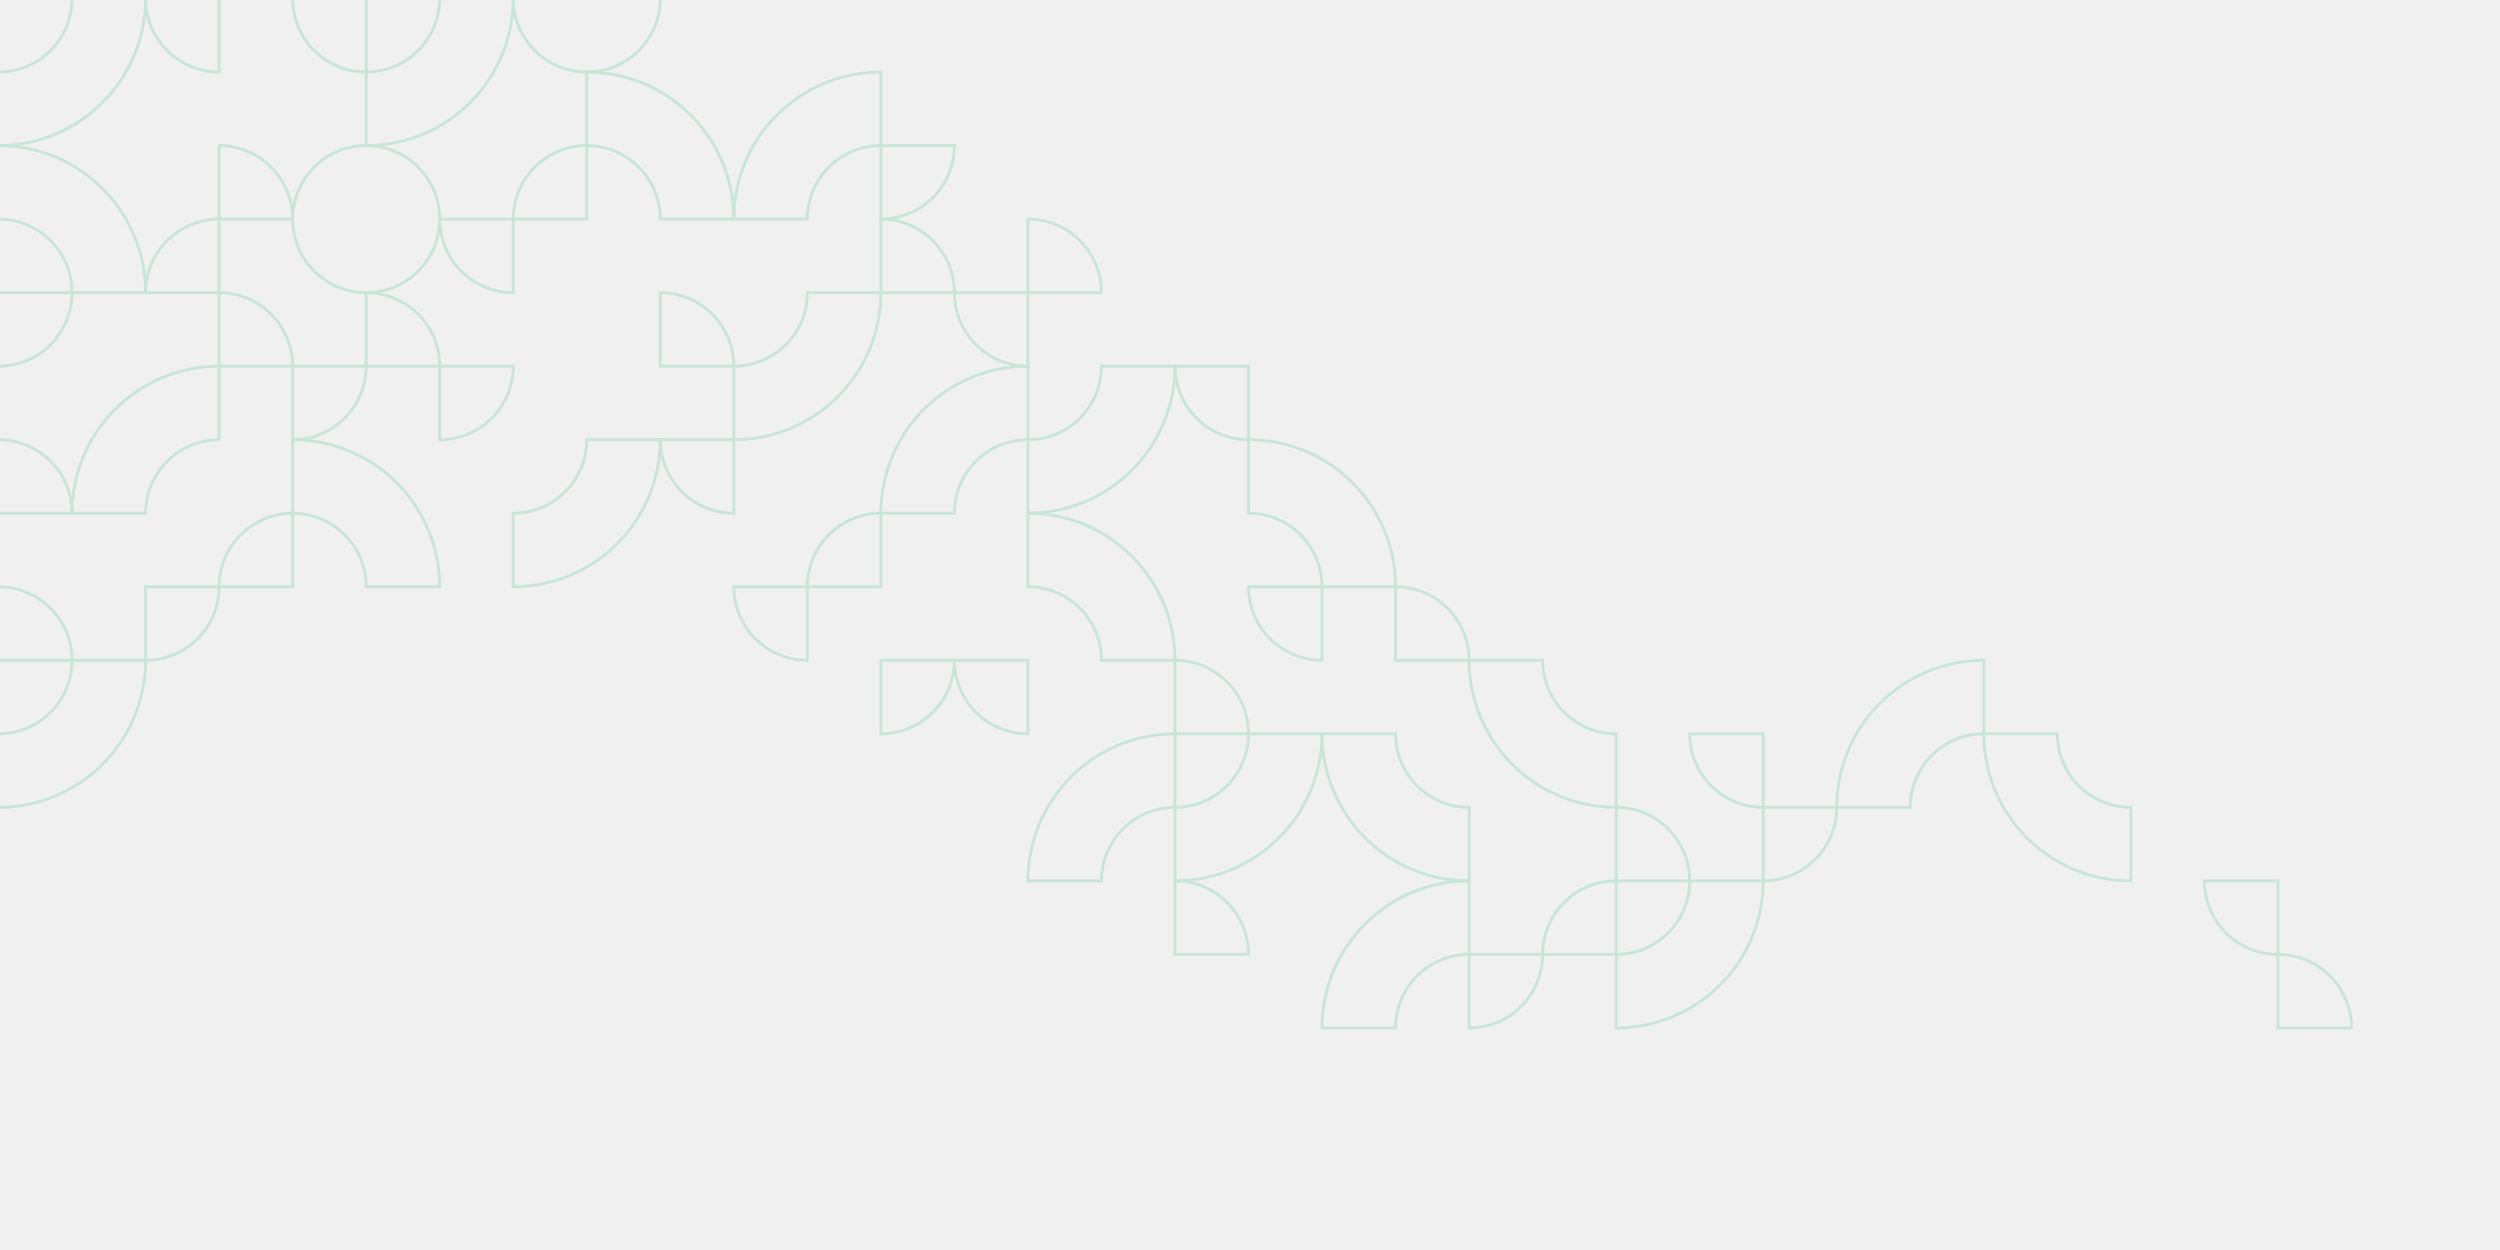
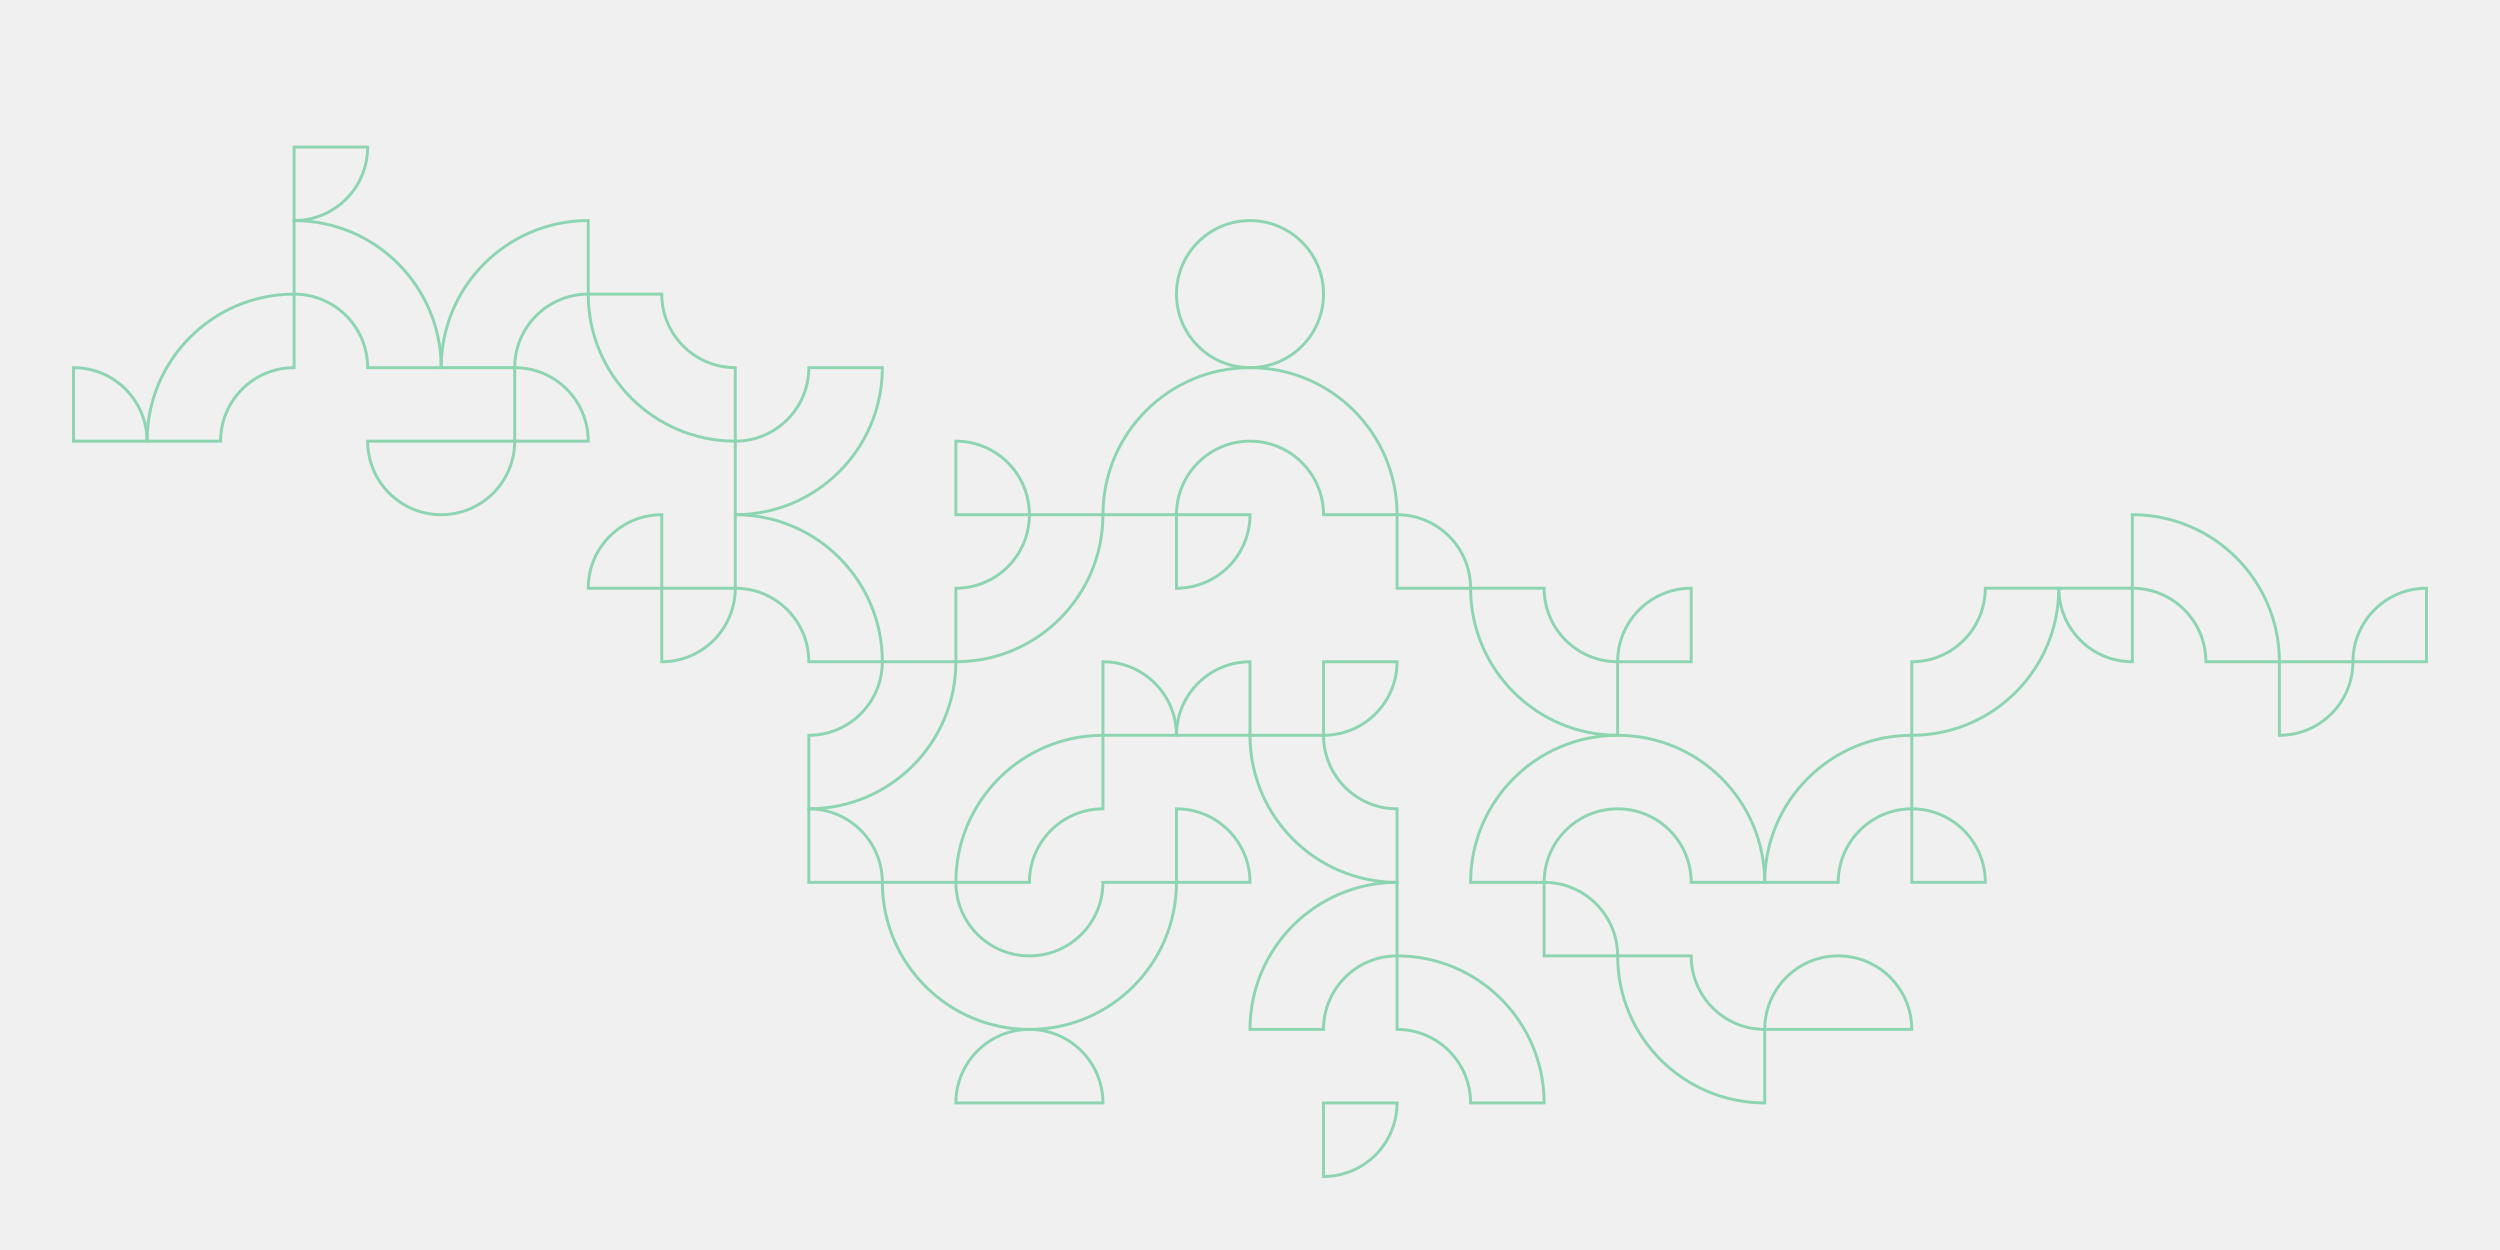
- <svg xmlns="http://www.w3.org/2000/svg" width="1512" height="756" viewBox="0 0 1512 756" fill="none">
-   <g opacity="0.4" clip-path="url(#clip0_1_8924)">
-     <path d="M221.461 176.099C209.425 176.099 198.531 171.219 190.642 163.334C182.753 155.449 177.881 144.555 177.881 132.519C177.881 120.484 182.753 109.59 190.642 101.704C198.531 93.819 209.425 88.943 221.461 88.943C233.496 88.943 244.39 93.819 252.271 101.704C260.16 109.59 265.036 120.487 265.036 132.519C265.036 144.551 260.156 155.449 252.271 163.334C244.39 171.219 233.488 176.099 221.461 176.099ZM189.383 164.596C197.59 172.806 208.934 177.883 221.461 177.883C233.987 177.883 245.324 172.803 253.534 164.596C261.74 156.386 266.824 145.046 266.824 132.519C266.824 119.992 261.744 108.652 253.534 100.442C245.327 92.232 233.987 87.155 221.461 87.155C208.934 87.155 197.59 92.232 189.383 100.442C181.177 108.652 176.093 119.992 176.093 132.519C176.093 145.046 181.173 156.386 189.383 164.596Z" fill="#8DD5B2" />
-     <path d="M309.497 0C309.259 23.958 299.45 45.628 283.714 61.368C267.978 77.104 246.307 86.913 222.349 87.152V44.46C234.517 44.226 245.521 39.199 253.53 31.185C261.548 23.171 266.571 12.172 266.806 0H265.022C264.787 11.68 259.96 22.23 252.268 29.922C244.387 37.808 233.493 42.684 221.457 42.684H220.557V88.94H221.457C246.258 88.94 268.718 78.885 284.972 62.627C301.037 46.566 311.047 24.449 311.281 0H309.497Z" fill="#8DD5B2" />
-     <path d="M444.703 132.519C444.703 107.715 434.645 85.254 418.391 68.996C402.137 52.742 379.676 42.684 354.868 42.684H353.976V88.939H354.868C366.903 88.939 377.797 93.819 385.686 101.701C393.575 109.586 398.451 120.484 398.451 132.515V133.407H444.703V132.515V132.519ZM417.128 70.259C432.864 85.995 442.673 107.666 442.911 131.627H400.22C399.986 119.455 394.958 108.456 386.945 100.442C378.935 92.428 367.935 87.401 355.76 87.163V44.475C379.725 44.714 401.392 54.523 417.128 70.259Z" fill="#8DD5B2" />
-     <path d="M177.883 132.519C177.883 119.992 172.802 108.652 164.592 100.442C156.386 92.236 145.038 87.155 132.515 87.155H131.623V133.411H177.883V132.519ZM163.334 101.704C171.018 109.393 175.849 119.947 176.087 131.627H133.407V88.951C145.091 89.185 155.641 94.016 163.334 101.704Z" fill="#8DD5B2" />
-     <path d="M88.95 176.099C89.184 164.418 94.015 153.868 101.703 146.18C109.388 138.488 119.946 133.66 131.622 133.426V176.099H88.95ZM100.437 144.914C92.231 153.124 87.154 164.464 87.154 176.987V177.879H133.406V131.623H132.514C119.987 131.623 108.651 136.703 100.437 144.91V144.914Z" fill="#8DD5B2" />
-     <path d="M88.942 176.987C88.942 152.183 78.887 129.722 62.629 113.464C46.572 97.403 24.455 87.393 0.006 87.155V88.939C23.963 89.178 45.63 98.987 61.37 114.723C77.106 130.459 86.915 152.13 87.154 176.091H44.462C44.228 163.92 39.197 152.92 31.187 144.906C23.177 136.893 12.177 131.865 0.006 131.631V133.415C11.682 133.649 22.236 138.48 29.924 146.169C37.813 154.054 42.686 164.951 42.686 176.983V177.875H88.945V176.983L88.942 176.987Z" fill="#8DD5B2" />
-     <path d="M87.149 0C86.911 23.958 77.102 45.628 61.366 61.368C45.63 77.104 23.959 86.913 0.002 87.152V88.936C24.451 88.698 46.567 78.692 62.625 62.627C78.69 46.566 88.692 24.449 88.934 0H87.149ZM0.002 44.46C12.169 44.226 23.173 39.199 31.183 31.185C39.2 23.171 44.224 12.172 44.458 0H42.674C42.44 11.68 37.612 22.23 29.92 29.922C22.232 37.611 11.678 42.442 0.002 42.676V44.46Z" fill="#8DD5B2" />
-     <path d="M87.162 0C87.4 12.168 92.427 23.171 100.437 31.185C108.651 39.395 119.987 44.472 132.514 44.472H133.406V0H131.622V42.672C119.946 42.438 109.388 37.607 101.703 29.919C94.015 22.23 89.184 11.676 88.95 0H87.158H87.162Z" fill="#8DD5B2" />
-     <path d="M176.107 -0C176.341 12.171 181.373 23.171 189.382 31.185C197.589 39.395 208.933 44.472 221.46 44.472H222.352V-0H220.56V42.672C208.883 42.438 198.333 37.607 190.641 29.919C182.953 22.226 178.122 11.676 177.887 -0.004H176.103L176.107 -0Z" fill="#8DD5B2" />
-     <path d="M265.037 132.519C265.037 145.046 270.114 156.386 278.32 164.596C286.534 172.806 297.874 177.883 310.397 177.883H311.289V131.627H265.037V132.519ZM279.586 163.334C271.898 155.645 267.067 145.091 266.832 133.411H309.505V176.087C297.828 175.853 287.278 171.022 279.586 163.334Z" fill="#8DD5B2" />
-     <path d="M311.301 131.627C311.536 119.947 316.366 109.397 324.055 101.704C331.743 94.016 342.297 89.185 353.974 88.951V131.627H311.301ZM322.792 100.442C314.586 108.648 309.502 119.992 309.502 132.519V133.411H355.754V87.155H354.862C342.343 87.155 330.999 92.236 322.789 100.442H322.792Z" fill="#8DD5B2" />
-     <path d="M398.438 0C398.204 11.68 393.373 22.23 385.685 29.922C377.796 37.808 366.902 42.684 354.866 42.684C342.831 42.684 331.944 37.804 324.056 29.919C316.367 22.23 311.536 11.676 311.302 0H309.518C309.752 12.168 314.779 23.171 322.793 31.185C330.999 39.395 342.347 44.472 354.866 44.472C367.386 44.472 378.737 39.391 386.943 31.185C394.961 23.171 399.984 12.175 400.219 0H398.435L398.438 0Z" fill="#8DD5B2" />
-     <path d="M266.824 221.462C266.824 208.935 261.748 197.592 253.534 189.385C245.327 181.175 233.987 176.099 221.461 176.099H220.568V222.354H266.821V221.462H266.824ZM252.275 190.648C259.967 198.34 264.794 208.89 265.029 220.57H222.356V177.894C234.033 178.128 244.586 182.959 252.275 190.648Z" fill="#8DD5B2" />
-     <path d="M220.556 222.354C220.322 234.035 215.491 244.585 207.802 252.273C200.11 259.962 189.56 264.793 177.884 265.027V222.354H220.556ZM209.065 253.539C217.271 245.329 222.355 233.989 222.355 221.462V220.57H176.096V266.826H176.995C189.522 266.826 200.859 261.75 209.069 253.539H209.065Z" fill="#8DD5B2" />
-     <path d="M266.824 354.871C266.824 330.066 256.766 307.606 240.512 291.348C224.258 275.094 201.793 265.035 176.989 265.035H176.097V311.295H176.989C189.024 311.295 199.918 316.175 207.807 324.056C215.689 331.941 220.569 342.835 220.569 354.867V355.759H266.828V354.867L266.824 354.871ZM239.249 292.61C254.985 308.346 264.794 330.017 265.033 353.979H222.341C222.107 341.807 217.076 330.807 209.066 322.794C201.056 314.78 190.056 309.753 177.885 309.518V266.831C201.842 267.069 223.509 276.874 239.249 292.614V292.61Z" fill="#8DD5B2" />
-     <path d="M177.883 221.462C177.883 208.935 172.802 197.592 164.592 189.385C156.386 181.175 145.038 176.099 132.515 176.099H131.623V222.354H177.883V221.462ZM163.334 190.648C171.022 198.34 175.849 208.89 176.087 220.57H133.407V177.894C145.091 178.128 155.641 182.959 163.334 190.648Z" fill="#8DD5B2" />
-     <path d="M44.474 309.51C44.709 285.548 54.522 263.881 70.258 248.145C85.994 232.409 107.664 222.6 131.622 222.362V265.049C119.454 265.284 108.451 270.315 100.437 278.329C92.427 286.342 87.4 297.342 87.162 309.514H44.478L44.474 309.51ZM68.991 246.879C52.737 263.133 42.679 285.594 42.679 310.402V311.294H88.938V310.402C88.938 298.37 93.818 287.472 101.703 279.587C109.585 271.702 120.479 266.822 132.514 266.822H133.406V220.566H132.514C107.71 220.566 85.253 230.621 68.991 246.879Z" fill="#8DD5B2" />
-     <path d="M42.673 177.883C42.439 189.563 37.612 200.113 29.92 207.805C22.231 215.494 11.677 220.325 0.001 220.559V222.343C12.169 222.109 23.172 217.081 31.182 209.068C39.389 200.861 44.473 189.518 44.473 176.991V176.099H0.005V177.883H42.677H42.673Z" fill="#8DD5B2" />
-     <path d="M44.469 310.402C44.469 297.875 39.389 286.531 31.178 278.325C23.169 270.311 12.169 265.284 -0.003 265.046V266.83C11.674 267.064 22.227 271.895 29.916 279.584C37.608 287.272 42.435 297.826 42.669 309.506H-0.003V311.29H44.465V310.398L44.469 310.402Z" fill="#8DD5B2" />
-     <path d="M133.418 353.979C133.653 342.298 138.48 331.748 146.172 324.06C153.861 316.371 164.415 311.54 176.091 311.306V353.979H133.418ZM144.91 322.794C136.703 331 131.619 342.344 131.619 354.871V355.763H177.879V309.507H176.979C164.452 309.507 153.116 314.587 144.906 322.794H144.91Z" fill="#8DD5B2" />
-     <path d="M131.611 355.763C131.376 367.443 126.546 377.993 118.857 385.685C111.172 393.374 100.615 398.204 88.938 398.443V355.766H131.611V355.763ZM120.123 386.948C128.33 378.738 133.406 367.398 133.406 354.871V353.979H87.154V400.234H88.046C100.573 400.234 111.909 395.154 120.123 386.948Z" fill="#8DD5B2" />
-     <path d="M87.15 400.238C86.911 424.196 77.102 445.867 61.366 461.603C45.63 477.339 23.959 487.148 0.002 487.386V489.174C24.451 488.936 46.567 478.926 62.625 462.865C78.886 446.607 88.938 424.15 88.938 399.342V398.45H42.678V399.342C42.678 411.378 37.805 422.272 29.916 430.157C22.228 437.845 11.674 442.676 -0.002 442.911V444.698C12.166 444.46 23.169 439.433 31.179 431.423C39.189 423.41 44.22 412.41 44.455 400.238H87.146H87.15Z" fill="#8DD5B2" />
-     <path d="M44.469 399.342C44.469 386.815 39.389 375.475 31.178 367.265C23.169 359.251 12.169 354.224 -0.003 353.989V355.773C11.674 356.008 22.227 360.839 29.916 368.527C37.608 376.216 42.435 386.769 42.669 398.45H-0.003V400.238H44.465V399.342H44.469Z" fill="#8DD5B2" />
-     <path d="M576.322 88.939C576.087 100.62 571.26 111.17 563.568 118.862C555.88 126.55 545.326 131.381 533.642 131.616V88.943H576.322V88.939ZM564.831 120.124C573.037 111.918 578.121 100.574 578.121 88.047V87.155H531.861V133.411H532.754C545.28 133.411 556.624 128.331 564.831 120.124Z" fill="#8DD5B2" />
-     <path d="M444.709 131.627C444.947 107.669 454.756 85.999 470.492 70.259C486.228 54.523 507.899 44.714 531.856 44.475V87.163C519.689 87.397 508.689 92.428 500.675 100.442C492.658 108.456 487.63 119.452 487.392 131.627H444.709ZM469.233 68.996C452.972 85.254 442.921 107.715 442.921 132.519V133.411H489.173V132.519C489.173 120.487 494.053 109.59 501.938 101.705C509.819 93.82 520.713 88.943 532.749 88.943H533.641V42.688H532.749C507.944 42.688 485.487 52.742 469.233 69V68.996Z" fill="#8DD5B2" />
-     <path d="M578.117 176.987C578.117 164.46 573.037 153.12 564.827 144.914C556.62 136.703 545.273 131.627 532.75 131.627H531.858V177.883H578.117V176.991V176.987ZM563.568 146.176C571.26 153.865 576.087 164.415 576.322 176.095H533.642V133.422C545.326 133.657 555.876 138.484 563.568 146.176Z" fill="#8DD5B2" />
-     <path d="M709.74 221.458C709.74 233.985 714.821 245.325 723.031 253.536C731.237 261.746 742.577 266.822 755.104 266.822H755.996V220.566H709.74V221.458ZM724.289 252.273C716.601 244.585 711.77 234.031 711.536 222.354H754.208V265.027C742.528 264.792 731.978 259.962 724.289 252.273Z" fill="#8DD5B2" />
-     <path d="M667.055 176.987C667.055 164.46 661.978 153.12 653.764 144.914C645.558 136.703 634.218 131.627 621.691 131.627H620.799V177.883H667.051V176.991L667.055 176.987ZM652.505 146.176C660.194 153.865 665.025 164.418 665.259 176.095H622.587V133.422C634.263 133.657 644.813 138.484 652.505 146.176Z" fill="#8DD5B2" />
-     <path d="M398.451 265.931C398.451 278.454 403.528 289.798 411.734 298.008C419.94 306.218 431.284 311.295 443.811 311.295H444.703V265.035H398.451V265.927V265.931ZM412.997 296.746C405.312 289.057 400.481 278.503 400.243 266.823H442.923V309.499C431.239 309.265 420.689 304.434 412.997 296.746Z" fill="#8DD5B2" />
-     <path d="M531.853 177.883C531.615 201.84 521.806 223.511 506.069 239.251C490.333 254.987 468.663 264.796 444.705 265.034V222.347C456.873 222.113 467.876 217.081 475.886 209.072C483.903 201.058 488.927 190.058 489.169 177.887H531.853V177.883ZM507.336 240.51C523.59 224.252 533.645 201.795 533.645 176.991V176.099H487.392V176.991C487.392 189.026 482.512 199.92 474.627 207.805C466.746 215.69 455.852 220.567 443.817 220.567H442.925V266.822H443.817C468.621 266.822 491.078 256.768 507.339 240.51H507.336Z" fill="#8DD5B2" />
-     <path d="M398.446 266.823C398.208 290.781 388.399 312.451 372.663 328.191C356.927 343.928 335.256 353.737 311.295 353.975V311.287C323.47 311.053 334.466 306.022 342.48 298.008C350.49 289.994 355.521 278.998 355.755 266.823H398.446ZM373.922 329.45C390.176 313.196 400.234 290.735 400.234 265.927V265.035H353.975V265.927C353.975 277.959 349.095 288.857 341.213 296.742C333.325 304.627 322.431 309.507 310.395 309.507H309.503V355.763H310.395C335.199 355.763 357.664 345.708 373.918 329.45H373.922Z" fill="#8DD5B2" />
-     <path d="M309.497 222.354C309.259 234.035 304.428 244.585 296.744 252.273C289.051 259.962 278.494 264.793 266.817 265.027V222.354H309.497ZM298.006 253.539C306.212 245.329 311.289 233.989 311.289 221.462V220.57H265.037V266.826H265.929C278.456 266.826 289.8 261.75 298.006 253.539Z" fill="#8DD5B2" />
-     <path d="M444.703 221.462C444.703 208.935 439.623 197.592 431.413 189.385C423.206 181.175 411.866 176.099 399.339 176.099H398.447V222.354H444.699V221.462H444.703ZM430.154 190.648C437.842 198.34 442.673 208.89 442.908 220.57H400.235V177.894C411.912 178.128 422.462 182.959 430.154 190.648Z" fill="#8DD5B2" />
-     <path d="M533.65 309.51C533.888 285.548 543.698 263.881 559.434 248.145C575.17 232.409 596.841 222.6 620.802 222.362V265.049C608.627 265.284 597.627 270.315 589.617 278.329C581.607 286.342 576.576 297.342 576.342 309.514H533.65V309.51ZM558.175 246.879C541.921 263.133 531.862 285.594 531.862 310.402V311.294H578.122V310.402C578.122 298.37 583.002 287.472 590.883 279.587C598.772 271.702 609.666 266.822 621.702 266.822H622.594V220.566H621.702C596.897 220.566 574.433 230.621 558.179 246.879H558.175Z" fill="#8DD5B2" />
-     <path d="M489.184 353.979C489.418 342.298 494.249 331.748 501.938 324.06C509.63 316.371 520.18 311.54 531.856 311.306V353.979H489.184ZM500.675 322.794C492.469 331 487.385 342.344 487.385 354.871V355.763H533.637V309.507H532.745C520.218 309.507 508.882 314.587 500.671 322.794H500.675Z" fill="#8DD5B2" />
-     <path d="M442.92 354.871C442.92 367.398 447.996 378.741 456.203 386.948C464.417 395.154 475.757 400.234 488.28 400.234H489.172V353.979H442.92V354.871ZM457.469 385.685C449.777 377.997 444.95 367.443 444.715 355.763H487.388V398.439C475.711 398.201 465.154 393.374 457.469 385.681V385.685Z" fill="#8DD5B2" />
-     <path d="M709.732 222.354C709.497 246.312 699.684 267.983 683.948 283.723C668.212 299.459 646.541 309.268 622.584 309.506V266.815C634.752 266.58 645.751 261.549 653.765 253.539C661.782 245.526 666.81 234.526 667.04 222.354H709.732ZM685.215 284.985C701.469 268.728 711.523 246.267 711.523 221.462V220.57H665.271V221.462C665.271 233.494 660.391 244.392 652.506 252.273C644.625 260.158 633.731 265.038 621.695 265.038H620.803V311.294H621.695C646.5 311.294 668.957 301.239 685.218 284.981L685.215 284.985Z" fill="#8DD5B2" />
-     <path d="M576.326 176.987C576.326 189.514 581.407 200.858 589.617 209.064C597.823 217.274 609.171 222.351 621.694 222.351H622.586V176.095H576.326V176.987ZM590.875 207.801C583.183 200.109 578.356 189.559 578.122 177.879H620.802V220.555C609.118 220.321 598.568 215.49 590.875 207.801Z" fill="#8DD5B2" />
-     <path d="M844.938 354.871C844.938 330.066 834.883 307.606 818.625 291.348C802.371 275.094 779.91 265.035 755.102 265.035H754.21V311.295H755.102C767.138 311.295 778.031 316.175 785.917 324.056C793.802 331.941 798.682 342.839 798.682 354.867V355.759H844.938V354.867V354.871ZM817.362 292.61C833.099 308.346 842.908 330.017 843.146 353.979H800.454C800.22 341.807 795.189 330.807 787.179 322.794C779.165 314.78 768.166 309.753 755.998 309.518V266.831C779.956 267.069 801.626 276.874 817.362 292.614V292.61Z" fill="#8DD5B2" />
-     <path d="M754.213 354.871C754.213 367.398 759.289 378.741 767.5 386.948C775.71 395.154 787.05 400.234 799.577 400.234H800.469V353.979H754.213V354.871ZM768.762 385.689C761.074 378 756.243 367.443 756.008 355.766H798.685V398.443C787.004 398.204 776.451 393.377 768.762 385.689Z" fill="#8DD5B2" />
-     <path d="M711.523 399.342C711.523 374.538 701.472 352.077 685.215 335.819C668.953 319.562 646.5 309.507 621.692 309.507H620.8V355.763H621.692C633.727 355.763 644.621 360.643 652.502 368.528C660.391 376.413 665.268 387.307 665.268 399.342V400.234H711.52V399.342H711.523ZM683.948 337.082C699.684 352.818 709.497 374.489 709.732 398.45H667.04C666.806 386.279 661.779 375.279 653.765 367.265C645.755 359.252 634.755 354.224 622.584 353.986V311.299C646.541 311.537 668.208 321.346 683.948 337.082Z" fill="#8DD5B2" />
-     <path d="M756 443.814C756 431.283 750.92 419.947 742.713 411.737C734.507 403.531 723.163 398.45 710.636 398.45H709.744V444.706H756V443.814ZM741.451 412.999C749.139 420.688 753.97 431.242 754.204 442.918H711.528V400.246C723.212 400.48 733.762 405.307 741.455 412.999H741.451Z" fill="#8DD5B2" />
-     <path d="M622.595 531.862C622.83 507.904 632.642 486.233 648.379 470.497C664.115 454.761 685.785 444.952 709.743 444.717V487.405C697.575 487.643 686.572 492.667 678.558 500.68C670.548 508.694 665.521 519.69 665.283 531.865H622.599L622.595 531.862ZM647.112 469.234C630.858 485.488 620.803 507.949 620.803 532.757V533.649H667.055V532.757C667.055 520.722 671.935 509.828 679.821 501.943C687.702 494.054 698.596 489.182 710.631 489.182H711.523V442.922H710.631C685.827 442.922 663.37 452.977 647.108 469.234H647.112Z" fill="#8DD5B2" />
-     <path d="M576.326 399.342C576.326 411.869 581.407 423.209 589.617 431.416C597.823 439.626 609.171 444.706 621.694 444.706H622.586V398.45H576.326V399.342ZM590.875 430.157C583.183 422.465 578.356 411.915 578.122 400.234H620.802V442.911C609.118 442.672 598.568 437.845 590.875 430.157Z" fill="#8DD5B2" />
-     <path d="M576.322 400.233C576.087 411.914 571.26 422.464 563.568 430.156C555.88 437.845 545.326 442.672 533.642 442.91V400.233H576.322ZM564.831 431.418C573.037 423.212 578.121 411.868 578.121 399.345V398.453H531.861V444.709H532.754C545.28 444.709 556.624 439.629 564.831 431.418Z" fill="#8DD5B2" />
-     <path d="M798.677 444.706C798.439 468.664 788.634 490.334 772.894 506.074C757.157 521.81 735.483 531.619 711.525 531.858V489.166C723.701 488.932 734.697 483.905 742.71 475.891C750.72 467.877 755.751 456.881 755.986 444.706H798.677ZM774.156 507.333C790.414 491.079 800.469 468.614 800.469 443.814V442.918H754.213V443.814C754.213 455.846 749.333 466.74 741.452 474.628C733.563 482.513 722.669 487.39 710.633 487.39H709.741V533.646H710.633C735.438 533.646 757.898 523.591 774.156 507.333Z" fill="#8DD5B2" />
-     <path d="M756 577.225C756 564.698 750.92 553.358 742.713 545.148C734.507 536.938 723.163 531.857 710.636 531.857H709.744V578.113H756V577.221V577.225ZM741.451 546.41C749.139 554.099 753.97 564.656 754.204 576.333H711.528V533.657C723.212 533.891 733.762 538.722 741.455 546.41H741.451Z" fill="#8DD5B2" />
-     <path d="M798.679 443.814C798.679 468.618 808.733 491.079 824.991 507.333C841.245 523.591 863.706 533.646 888.514 533.646H889.406V487.39H888.514C876.482 487.39 865.585 482.51 857.7 474.628C849.815 466.743 844.938 455.846 844.938 443.814V442.918H798.682V443.814H798.679ZM826.254 506.074C810.518 490.338 800.709 468.664 800.47 444.706H843.162C843.396 456.874 848.423 467.877 856.437 475.891C864.451 483.905 875.45 488.936 887.622 489.166V531.858C863.661 531.619 841.99 521.81 826.254 506.074Z" fill="#8DD5B2" />
-     <path d="M800.474 620.801C800.712 596.843 810.521 575.173 826.258 559.433C841.994 543.696 863.664 533.887 887.626 533.653V576.341C875.454 576.575 864.454 581.602 856.441 589.616C848.427 597.63 843.4 608.629 843.165 620.801H800.474ZM824.995 558.174C808.741 574.428 798.682 596.889 798.682 621.697V622.589H844.938V621.697C844.938 609.661 849.815 598.767 857.7 590.878C865.585 582.993 876.479 578.117 888.514 578.117H889.406V531.861H888.514C863.71 531.861 841.249 541.916 824.991 558.174H824.995Z" fill="#8DD5B2" />
-     <path d="M932.083 578.117C931.849 589.797 927.018 600.347 919.33 608.04C911.641 615.728 901.087 620.559 889.411 620.793V578.117H932.083ZM920.592 609.302C928.799 601.092 933.879 589.748 933.879 577.225V576.333H887.623V622.589H888.515C901.038 622.589 912.382 617.509 920.592 609.302Z" fill="#8DD5B2" />
-     <path d="M889.406 399.342C889.406 386.815 884.326 375.475 876.12 367.265C867.909 359.059 856.569 353.979 844.042 353.979H843.15V400.238H889.406V399.342ZM874.857 368.528C882.546 376.216 887.376 386.77 887.611 398.45H844.935V355.774C856.611 356.008 867.165 360.839 874.857 368.528Z" fill="#8DD5B2" />
-     <path d="M887.624 399.342C887.624 424.147 897.679 446.607 913.937 462.865C930.191 479.123 952.651 489.178 977.459 489.178H978.352V442.918H977.459C965.428 442.918 954.53 438.038 946.645 430.157C938.76 422.272 933.88 411.378 933.88 399.342V398.45H887.624V399.342ZM915.199 461.603C899.463 445.867 889.654 424.192 889.416 400.238H932.103C932.338 412.406 937.369 423.406 945.382 431.423C953.396 439.433 964.396 444.464 976.567 444.698V487.386C952.606 487.148 930.939 477.343 915.203 461.603H915.199Z" fill="#8DD5B2" />
-     <path d="M1022.82 532.757C1022.82 520.227 1017.74 508.89 1009.53 500.68C1001.32 492.474 989.98 487.394 977.457 487.394H976.564V533.649H1022.82V532.757ZM1008.27 501.943C1015.96 509.631 1020.79 520.185 1021.02 531.861H978.352V489.189C990.029 489.423 1000.58 494.254 1008.27 501.943Z" fill="#8DD5B2" />
-     <path d="M933.887 576.333C934.122 564.653 938.953 554.103 946.641 546.411C954.33 538.722 964.883 533.891 976.564 533.657V576.333H933.887ZM945.379 545.148C937.168 553.354 932.092 564.698 932.092 577.225V578.117H978.352V531.861H977.459C964.933 531.861 953.593 536.942 945.382 545.152L945.379 545.148Z" fill="#8DD5B2" />
-     <path d="M1065.5 533.649C1065.26 557.607 1055.45 579.278 1039.71 595.018C1023.98 610.754 1002.31 620.563 978.349 620.797V578.11C990.521 577.875 1001.52 572.848 1009.53 564.834C1017.55 556.821 1022.58 545.821 1022.81 533.649H1065.5H1065.5ZM1040.98 596.276C1057.23 580.022 1067.29 557.562 1067.29 532.757V531.861H1021.03V532.757C1021.03 544.789 1016.15 555.683 1008.27 563.572C1000.38 571.457 989.489 576.333 977.454 576.333H976.561V622.589H977.454C1002.26 622.589 1024.72 612.534 1040.98 596.276Z" fill="#8DD5B2" />
-     <path d="M1109.96 489.178C1109.73 500.854 1104.9 511.408 1097.21 519.096C1089.52 526.789 1078.97 531.616 1067.29 531.85V489.178H1109.96ZM1098.47 520.363C1106.68 512.153 1111.76 500.813 1111.76 488.286V487.394H1065.5V533.649H1066.39C1078.92 533.649 1090.26 528.569 1098.47 520.363Z" fill="#8DD5B2" />
-     <path d="M1021.03 443.814C1021.03 456.337 1026.11 467.681 1034.32 475.887C1042.53 484.093 1053.87 489.174 1066.4 489.174H1067.29V442.918H1021.03V443.814H1021.03ZM1035.58 474.625C1027.89 466.936 1023.06 456.386 1022.83 444.706H1065.5V487.378C1053.82 487.144 1043.27 482.317 1035.58 474.625Z" fill="#8DD5B2" />
-     <path d="M1111.77 487.389C1112.01 463.431 1121.81 441.764 1137.55 426.024C1153.29 410.288 1174.96 400.479 1198.92 400.241V442.932C1186.75 443.167 1175.75 448.194 1167.73 456.208C1159.72 464.221 1154.69 475.221 1154.46 487.393H1111.77V487.389ZM1136.29 424.766C1120.03 441.02 1109.98 463.48 1109.98 488.285V489.177H1156.23V488.285C1156.23 476.249 1161.11 465.355 1169 457.47C1176.88 449.585 1187.78 444.709 1199.81 444.709H1200.7V398.453H1199.81C1175.01 398.453 1152.55 408.508 1136.29 424.766Z" fill="#8DD5B2" />
-     <path d="M1198.91 443.814C1198.91 468.618 1208.97 491.079 1225.23 507.333C1241.48 523.591 1263.94 533.646 1288.74 533.646H1289.64V487.39H1288.74C1276.71 487.39 1265.82 482.51 1257.93 474.628C1250.05 466.74 1245.17 455.846 1245.17 443.814V442.918H1198.91V443.814ZM1226.49 506.074C1210.75 490.338 1200.94 468.667 1200.7 444.706H1243.4C1243.63 456.878 1248.66 467.877 1256.67 475.891C1264.68 483.905 1275.68 488.936 1287.86 489.166V531.858C1263.9 531.619 1242.23 521.81 1226.49 506.074Z" fill="#8DD5B2" />
-     <path d="M1332.33 532.757C1332.33 545.284 1337.41 556.624 1345.61 564.834C1353.82 573.041 1365.17 578.121 1377.69 578.121H1378.58V531.865H1332.33V532.761V532.757ZM1346.88 563.572C1339.19 555.883 1334.36 545.326 1334.12 533.649H1376.79V576.326C1365.11 576.087 1354.56 571.26 1346.87 563.572H1346.88Z" fill="#8DD5B2" />
-     <path d="M1423.05 621.697C1423.05 609.166 1417.97 597.826 1409.77 589.62C1401.56 581.413 1390.21 576.333 1377.69 576.333H1376.8V622.589H1423.05V621.697ZM1408.51 590.882C1416.19 598.571 1421.02 609.125 1421.26 620.801H1378.59V578.129C1390.26 578.363 1400.82 583.194 1408.51 590.882Z" fill="#8DD5B2" />
-   </g>
-   <defs>
-     <clipPath id="clip0_1_8924">
-       <rect width="1512" height="756" fill="white" transform="matrix(-1 0 0 1 1512 0)" />
-     </clipPath>
-   </defs>
+ <svg xmlns="http://www.w3.org/2000/svg" width="516" height="258" viewBox="0 0 516 258" fill="none">
+   <path d="M197.595 136.587C197.595 145.052 194.164 152.717 188.616 158.265C183.069 163.812 175.404 167.244 166.937 167.244H166.633V151.458H166.937C171.043 151.458 174.762 149.793 177.453 147.103C180.144 144.412 181.808 140.693 181.808 136.587V136.281H197.594V136.587H197.595ZM188.185 157.835C193.555 152.464 196.903 145.069 196.984 136.891H182.416C182.336 141.045 180.619 144.799 177.885 147.534C175.151 150.269 171.397 151.984 167.243 152.066V166.634C175.419 166.552 182.815 163.205 188.186 157.835H188.185Z" fill="#8DD5B2" />
+   <path d="M227.951 106.237C227.951 114.702 224.519 122.367 218.971 127.915C213.423 133.462 205.759 136.895 197.293 136.895H196.988V121.109H197.293C201.399 121.109 205.118 119.444 207.808 116.754C210.498 114.063 212.164 110.344 212.164 106.238V105.934H227.95V106.238L227.951 106.237ZM218.54 127.484C223.911 122.114 227.258 114.718 227.339 106.541H212.77C212.69 110.695 210.974 114.449 208.24 117.184C205.505 119.918 201.752 121.634 197.597 121.714V136.283C205.774 136.202 213.17 132.855 218.54 127.484Z" fill="#8DD5B2" />
+   <path d="M181.812 136.281C181.731 128.105 178.383 120.709 173.013 115.339C167.643 109.969 160.247 106.621 152.07 106.54V121.108C156.224 121.188 159.978 122.905 162.712 125.638C165.447 128.373 167.163 132.127 167.244 136.281H181.813H181.812ZM173.444 114.908C178.991 120.456 182.424 128.12 182.424 136.587V136.891H166.638V136.587C166.638 132.479 164.972 128.761 162.281 126.07C159.591 123.38 155.871 121.715 151.765 121.715H151.461V105.93H151.765C160.232 105.93 167.896 109.361 173.444 114.909V114.908Z" fill="#8DD5B2" />
+   <path d="M212.161 105.931C212.081 101.945 210.433 98.344 207.809 95.719C205.185 93.095 201.583 91.447 197.597 91.367V105.929H212.161V105.931ZM208.24 95.288C211.042 98.09 212.774 101.96 212.774 106.235V106.54H196.988V90.754H197.293C201.568 90.754 205.438 92.488 208.24 95.288Z" fill="#8DD5B2" />
+   <path d="M227.344 106.234C227.344 97.769 230.775 90.104 236.323 84.556C241.87 79.009 249.536 75.576 258.002 75.576C266.468 75.576 274.132 79.008 279.68 84.556C285.227 90.104 288.66 97.769 288.66 106.234V106.539H272.873V106.234C272.873 102.127 271.208 98.409 268.518 95.718C265.826 93.027 262.108 91.363 258.002 91.363C253.896 91.363 250.177 93.027 247.486 95.718C244.795 98.409 243.131 102.128 243.131 106.234V106.539H227.345V106.234H227.344ZM236.754 84.987C231.384 90.357 228.036 97.753 227.955 105.93H242.523C242.603 101.776 244.32 98.022 247.054 95.287C249.856 92.487 253.727 90.753 258.001 90.753C262.274 90.753 266.147 92.487 268.948 95.287C271.681 98.022 273.398 101.776 273.478 105.93H288.047C287.966 97.753 284.618 90.357 279.248 84.987C273.811 79.549 266.298 76.186 258.001 76.186C249.703 76.186 242.19 79.549 236.753 84.987H236.754Z" fill="#8DD5B2" />
+   <path d="M258.305 106.234C258.305 110.509 256.571 114.379 253.771 117.181C250.969 119.982 247.099 121.715 242.824 121.715H242.52V105.93H258.305V106.234ZM253.34 116.75C255.964 114.125 257.613 110.525 257.693 106.539H243.128V121.103C247.115 121.023 250.715 119.374 253.34 116.75Z" fill="#8DD5B2" />
+   <path d="M182.424 75.881C182.424 84.346 178.992 92.011 173.444 97.56C167.896 103.108 160.23 106.539 151.765 106.539H151.461V90.754H151.765C155.871 90.754 159.591 89.088 162.281 86.397C164.972 83.706 166.638 79.989 166.638 75.883V75.578H182.424V75.883V75.881ZM173.013 97.129C178.383 91.759 181.731 84.362 181.812 76.187H167.243C167.163 80.341 165.446 84.095 162.711 86.829C159.976 89.564 156.224 91.28 152.069 91.361V105.931C160.245 105.849 167.64 102.502 173.012 97.131L173.013 97.129Z" fill="#8DD5B2" />
+   <path d="M182.424 182.423C182.505 190.6 185.853 197.994 191.223 203.364C196.66 208.803 204.173 212.166 212.471 212.166C220.768 212.166 228.281 208.803 233.718 203.364C239.088 197.994 242.436 190.599 242.517 182.423H227.948C227.868 186.576 226.152 190.33 223.417 193.065C220.616 195.866 216.746 197.599 212.471 197.599C208.195 197.599 204.324 195.866 201.524 193.065C198.789 190.33 197.073 186.578 196.993 182.423H182.424ZM190.792 203.795C185.245 198.248 181.812 190.583 181.812 182.118V181.812H197.598V182.118C197.598 186.224 199.263 189.942 201.953 192.634C204.644 195.325 208.363 196.989 212.469 196.989C216.575 196.989 220.294 195.324 222.985 192.634C225.676 189.942 227.342 186.224 227.342 182.118V181.812H243.127V182.118C243.127 190.583 239.696 198.248 234.148 203.795C228.599 209.344 220.935 212.775 212.469 212.775C204.003 212.775 196.339 209.344 190.791 203.795H190.792Z" fill="#8DD5B2" />
+   <path d="M181.81 181.814C181.73 177.829 180.082 174.227 177.457 171.602C174.833 168.978 171.232 167.331 167.246 167.249V181.814H181.81ZM177.888 171.171C180.69 173.972 182.422 177.844 182.422 182.118V182.422H166.637V166.637H166.941C171.216 166.637 175.086 168.37 177.888 171.171Z" fill="#8DD5B2" />
+   <path d="M196.988 182.119C196.988 173.654 200.42 165.988 205.968 160.441C211.516 154.892 219.18 151.461 227.646 151.461H227.951V167.247H227.646C223.539 167.247 219.821 168.912 217.13 171.602C214.439 174.294 212.775 178.012 212.775 182.119V182.424H196.99V182.119H196.988ZM206.399 160.871C201.029 166.242 197.681 173.637 197.6 181.815H212.168C212.248 177.661 213.965 173.907 216.698 171.172C219.433 168.437 223.187 166.722 227.341 166.642V152.074C219.163 152.155 211.768 155.501 206.398 160.871H206.399Z" fill="#8DD5B2" />
+   <path d="M242.517 151.459C242.437 147.474 240.788 143.873 238.164 141.248C235.54 138.624 231.939 136.976 227.954 136.895V151.459H242.517ZM238.595 140.817C241.397 143.617 243.129 147.489 243.129 151.764V152.068H227.344V136.281H227.648C231.923 136.281 235.793 138.015 238.595 140.817Z" fill="#8DD5B2" />
+   <path d="M258.307 152.069C258.388 160.245 261.734 167.641 267.106 173.012C272.476 178.383 279.872 181.73 288.049 181.812V167.242C283.894 167.162 280.14 165.447 277.407 162.712C274.673 159.977 272.955 156.224 272.876 152.069H258.308H258.307ZM266.675 173.442C261.128 167.895 257.695 160.23 257.695 151.765V151.459H273.481V151.765C273.481 155.871 275.146 159.589 277.836 162.28C280.528 164.972 284.246 166.636 288.353 166.636H288.658V182.422H288.353C279.888 182.422 272.222 178.99 266.675 173.442Z" fill="#8DD5B2" />
+   <path d="M242.52 151.764C242.52 147.489 244.252 143.617 247.054 140.817C249.856 138.015 253.726 136.281 258.001 136.281H258.305V152.068H242.52V151.764ZM247.485 141.246C244.861 143.87 243.212 147.473 243.132 151.458H257.696V136.894C253.71 136.975 250.109 138.623 247.485 141.246Z" fill="#8DD5B2" />
+   <path d="M288.659 136.588C288.659 140.863 286.926 144.733 284.124 147.535C281.323 150.336 277.453 152.07 273.178 152.07H272.871V136.283H288.658V136.589L288.659 136.588ZM283.694 147.104C286.318 144.48 287.967 140.877 288.047 136.892H273.484V151.456C277.469 151.376 281.069 149.729 283.694 147.104Z" fill="#8DD5B2" />
+   <path d="M303.221 121.107C303.141 117.12 301.494 113.52 298.869 110.895C296.245 108.271 292.643 106.622 288.658 106.542V121.107H303.221ZM299.3 110.464C302.103 113.266 303.835 117.137 303.835 121.411V121.715H288.051V105.93H288.355C292.63 105.93 296.499 107.663 299.301 110.464H299.3Z" fill="#8DD5B2" />
+   <path d="M121.717 61.009C121.798 69.185 125.144 76.581 130.516 81.951C135.886 87.321 143.282 90.67 151.459 90.75V76.182C147.305 76.102 143.551 74.385 140.817 71.65C138.082 68.916 136.366 65.162 136.286 61.008H121.717V61.009ZM130.085 82.383C124.538 76.836 121.105 69.171 121.105 60.705V60.4H136.891V60.705C136.891 64.812 138.557 68.531 141.246 71.221C143.937 73.912 147.656 75.577 151.762 75.577H152.067V91.363H151.762C143.297 91.363 135.632 87.93 130.084 82.383H130.085Z" fill="#8DD5B2" />
+   <path d="M152.067 121.41C152.067 125.685 150.333 129.555 147.533 132.357C144.731 135.157 140.861 136.891 136.586 136.891H136.281V121.105H152.067V121.41ZM147.102 131.926C149.727 129.302 151.374 125.7 151.454 121.716H136.891V136.278C140.876 136.198 144.478 134.551 147.102 131.926Z" fill="#8DD5B2" />
+   <path d="M121.105 121.411C121.105 117.136 122.839 113.266 125.64 110.464C128.442 107.663 132.312 105.93 136.587 105.93H136.891V121.715H121.105V121.411ZM126.071 110.895C123.447 113.52 121.798 117.12 121.718 121.107H136.282V106.542C132.296 106.622 128.695 108.271 126.071 110.895Z" fill="#8DD5B2" />
+   <path d="M90.754 75.881C90.754 67.416 94.185 59.749 99.734 54.202C105.282 48.655 112.947 45.223 121.412 45.223H121.716V61.008H121.412C117.305 61.008 113.587 62.674 110.896 65.365C108.205 68.056 106.541 71.773 106.541 75.881V76.185H90.754V75.881ZM100.164 54.633C94.794 60.004 91.447 67.4 91.365 75.576H105.935C106.015 71.423 107.73 67.669 110.465 64.934C113.2 62.199 116.954 60.483 121.108 60.402V45.833C112.932 45.914 105.536 49.262 100.164 54.632V54.633Z" fill="#8DD5B2" />
+   <path d="M90.752 75.578C90.671 67.402 87.323 60.007 81.953 54.635C76.583 49.265 69.187 45.917 61.01 45.836V60.405C65.164 60.485 68.918 62.202 71.652 64.937C74.387 67.672 76.103 71.426 76.183 75.58H90.752V75.578ZM82.384 54.204C87.932 59.753 91.364 67.418 91.364 75.883V76.187H75.578V75.883C75.578 71.775 73.912 68.058 71.223 65.367C68.532 62.676 64.813 61.01 60.707 61.01H60.402V45.225H60.707C69.172 45.225 76.837 48.656 82.385 54.204H82.384Z" fill="#8DD5B2" />
+   <path d="M257.693 181.814C257.613 177.829 255.965 174.227 253.34 171.602C250.716 168.978 247.115 167.331 243.13 167.249V181.814H257.693ZM253.771 171.171C256.573 173.972 258.305 177.844 258.305 182.118V182.422H242.52V166.637H242.824C247.099 166.637 250.969 168.37 253.771 171.171Z" fill="#8DD5B2" />
+   <path d="M257.695 212.471C257.695 204.006 261.128 196.339 266.675 190.792C272.222 185.244 279.888 181.812 288.353 181.812H288.658V197.598H288.353C284.246 197.598 280.528 199.263 277.836 201.954C275.146 204.645 273.481 208.363 273.481 212.471V212.775H257.695V212.471ZM267.105 191.223C261.734 196.593 258.388 203.99 258.305 212.166H272.873C272.953 208.012 274.67 204.258 277.404 201.524C280.137 198.789 283.891 197.072 288.046 196.993V182.425C279.868 182.506 272.474 185.853 267.103 191.223H267.105Z" fill="#8DD5B2" />
+   <path d="M318.401 227.343C318.319 219.165 314.972 211.771 309.602 206.399C304.231 201.029 296.836 197.682 288.66 197.6V212.17C292.812 212.25 296.567 213.965 299.301 216.7C302.037 219.435 303.751 223.188 303.831 227.343H318.401ZM310.031 205.969C315.581 211.517 319.011 219.181 319.011 227.647V227.953H303.226V227.647C303.226 223.54 301.561 219.823 298.87 217.131C296.18 214.44 292.46 212.776 288.355 212.776H288.051V196.99H288.355C296.82 196.99 304.484 200.422 310.031 205.969Z" fill="#8DD5B2" />
+   <path d="M303.228 182.119C303.228 173.654 306.658 165.988 312.208 160.441C317.755 154.892 325.418 151.461 333.883 151.461C342.348 151.461 350.015 154.892 355.562 160.441C361.111 165.988 364.542 173.653 364.542 182.119V182.424H348.755V182.119C348.755 178.012 347.089 174.294 344.399 171.602C341.707 168.911 337.989 167.247 333.882 167.247C329.775 167.247 326.057 168.912 323.367 171.602C320.675 174.294 319.011 178.012 319.011 182.119V182.424H303.227V182.119H303.228ZM312.638 160.871C307.268 166.242 303.921 173.637 303.839 181.815H318.409C318.489 177.662 320.204 173.907 322.939 171.172C325.74 168.372 329.61 166.638 333.885 166.638C338.16 166.638 342.031 168.372 344.832 171.172C347.565 173.907 349.282 177.66 349.362 181.815H363.931C363.85 173.637 360.503 166.243 355.132 160.871C349.695 155.434 342.182 152.071 333.885 152.071C325.587 152.071 318.074 155.434 312.638 160.871Z" fill="#8DD5B2" />
+   <path d="M303.837 121.714C303.918 129.89 307.266 137.287 312.636 142.658C318.006 148.028 325.402 151.375 333.578 151.457V136.887C329.425 136.806 325.67 135.092 322.936 132.357C320.2 129.622 318.486 125.868 318.406 121.714H303.837ZM312.206 143.088C306.657 137.541 303.227 129.875 303.227 121.41V121.105H319.011V121.41C319.011 125.517 320.676 129.235 323.367 131.926C326.057 134.618 329.775 136.281 333.882 136.281H334.189V152.068H333.882C325.417 152.068 317.753 148.637 312.206 143.088Z" fill="#8DD5B2" />
+   <path d="M334.188 197.597C334.27 205.774 337.617 213.17 342.987 218.54C348.358 223.911 355.753 227.258 363.931 227.339V212.771C359.775 212.691 356.022 210.974 353.288 208.241C350.555 205.506 348.836 201.752 348.758 197.598H334.188V197.597ZM342.558 218.971C337.011 213.423 333.578 205.759 333.578 197.293V196.988H349.365V197.293C349.365 201.4 351.031 205.118 353.72 207.809C356.412 210.5 360.13 212.165 364.238 212.165H364.542V227.951H364.238C355.773 227.951 348.106 224.519 342.559 218.971H342.558Z" fill="#8DD5B2" />
+   <path d="M288.658 227.648C288.658 231.923 286.924 235.793 284.122 238.595C281.322 241.396 277.451 243.129 273.176 243.129H272.871V227.344H288.658V227.648ZM283.693 238.164C286.317 235.54 287.965 231.939 288.045 227.954H273.48V242.517C277.467 242.437 281.068 240.789 283.693 238.164Z" fill="#8DD5B2" />
+   <path d="M333.574 196.988C333.494 193.002 331.845 189.402 329.222 186.776C326.599 184.153 322.996 182.505 319.011 182.424V196.988H333.574ZM329.654 186.346C332.454 189.146 334.187 193.017 334.187 197.292V197.598H318.402V181.812H318.707C322.982 181.812 326.851 183.546 329.654 186.347V186.346Z" fill="#8DD5B2" />
+   <path d="M363.93 182.117C363.93 173.651 367.36 165.986 372.908 160.439C378.458 154.89 386.12 151.459 394.587 151.459H394.891V167.245H394.587C390.479 167.245 386.761 168.91 384.072 171.6C381.38 174.292 379.715 178.01 379.715 182.117V182.422H363.931V182.117H363.93ZM373.34 160.87C367.97 166.24 364.622 173.635 364.541 181.813H379.11C379.19 177.66 380.906 173.905 383.641 171.17C386.374 168.435 390.128 166.72 394.282 166.64V152.072C386.106 152.153 378.712 155.499 373.34 160.87Z" fill="#8DD5B2" />
+   <path d="M333.578 136.587C333.578 132.312 335.312 128.44 338.114 125.64C340.914 122.839 344.787 121.105 349.061 121.105H349.365V136.891H333.578V136.587ZM338.543 126.071C335.918 128.696 334.271 132.296 334.191 136.281H348.754V121.718C344.769 121.798 341.167 123.447 338.543 126.071Z" fill="#8DD5B2" />
+   <path d="M409.458 181.814C409.378 177.829 407.731 174.227 405.106 171.602C402.482 168.978 398.88 167.331 394.893 167.249V181.814H409.458ZM405.537 171.171C408.337 173.972 410.072 177.844 410.072 182.118V182.422H394.285V166.637H394.59C398.865 166.637 402.736 168.37 405.537 171.171Z" fill="#8DD5B2" />
+   <path d="M425.244 121.41C425.244 129.876 421.811 137.541 416.264 143.088C410.717 148.637 403.052 152.068 394.586 152.068H394.281V136.281H394.586C398.693 136.281 402.411 134.617 405.103 131.926C407.793 129.235 409.458 125.517 409.458 121.41V121.105H425.245V121.41H425.244ZM415.833 142.658C421.204 137.287 424.551 129.89 424.632 121.714H410.063C409.983 125.868 408.266 129.622 405.533 132.357C402.799 135.092 399.045 136.807 394.89 136.887V151.457C403.067 151.375 410.463 148.028 415.833 142.658Z" fill="#8DD5B2" />
+   <path d="M425.249 121.714C425.329 125.7 426.978 129.302 429.602 131.925C432.224 134.55 435.827 136.197 439.812 136.277V121.714H425.249ZM429.17 132.357C426.369 129.555 424.637 125.685 424.637 121.41V121.105H440.421V136.891H440.117C435.842 136.891 431.973 135.157 429.17 132.357Z" fill="#8DD5B2" />
+   <path d="M121.103 90.753C121.023 86.767 119.374 83.166 116.75 80.541C114.126 77.918 110.525 76.269 106.539 76.189V90.753H121.101H121.103ZM117.181 80.111C119.983 82.912 121.715 86.782 121.715 91.058V91.362H105.93V75.576H106.234C110.509 75.576 114.38 77.31 117.181 80.111Z" fill="#8DD5B2" />
+   <path d="M76.188 30.351C76.188 34.626 74.456 38.498 71.654 41.298C68.852 44.099 64.981 45.833 60.707 45.833H60.402V30.047H76.188V30.351ZM71.223 40.867C73.848 38.243 75.495 34.642 75.575 30.656H61.011V45.22C64.997 45.14 68.598 43.491 71.223 40.867Z" fill="#8DD5B2" />
+   <path d="M470.164 136.283C470.084 128.107 466.737 120.711 461.366 115.341C455.996 109.971 448.599 106.623 440.423 106.542V121.11C444.578 121.19 448.33 122.907 451.065 125.64C453.799 128.375 455.516 132.129 455.596 136.283H470.162H470.164ZM461.797 114.91C467.344 120.458 470.776 128.122 470.776 136.588V136.893H454.989V136.588C454.989 132.481 453.324 128.763 450.634 126.072C447.942 123.381 444.224 121.717 440.117 121.717H439.812V105.932H440.117C448.582 105.932 456.248 109.363 461.795 114.911L461.797 114.91Z" fill="#8DD5B2" />
+   <path d="M485.951 136.588C485.951 140.863 484.217 144.733 481.415 147.535C478.615 150.336 474.745 152.07 470.469 152.07H470.164V136.283H485.951V136.589V136.588ZM480.986 147.104C483.611 144.48 485.258 140.877 485.338 136.892H470.776V151.456C474.76 151.376 478.362 149.729 480.986 147.104Z" fill="#8DD5B2" />
+   <path d="M258.001 45.223C262.275 45.223 266.147 46.956 268.948 49.757C271.748 52.559 273.483 56.429 273.483 60.704C273.483 64.979 271.75 68.85 268.948 71.651C266.147 74.453 262.275 76.185 258.001 76.185C253.727 76.185 249.854 74.451 247.054 71.651C244.253 68.849 242.52 64.978 242.52 60.704C242.52 56.43 244.253 52.559 247.054 49.757C249.856 46.955 253.726 45.223 258.001 45.223ZM268.517 50.188C265.825 47.497 262.107 45.833 258.001 45.833C253.895 45.833 250.176 47.498 247.485 50.189C244.794 52.88 243.13 56.598 243.13 60.704C243.13 64.81 244.795 68.53 247.485 71.22C250.176 73.911 253.895 75.576 258.001 75.576C262.107 75.576 265.826 73.911 268.517 71.22C271.207 68.529 272.872 64.81 272.872 60.704C272.872 56.598 271.207 52.879 268.517 50.188Z" fill="#8DD5B2" />
+   <path d="M363.931 212.47C363.931 208.195 365.663 204.324 368.464 201.523C371.265 198.722 375.137 196.988 379.411 196.988C383.685 196.988 387.557 198.722 390.358 201.523C393.159 204.324 394.891 208.195 394.891 212.47V212.774H363.93V212.47H363.931ZM368.896 201.953C366.271 204.577 364.624 208.179 364.541 212.165H394.278C394.198 208.179 392.55 204.577 389.928 201.953C387.236 199.261 383.518 197.597 379.411 197.597C375.304 197.597 371.586 199.263 368.896 201.953Z" fill="#8DD5B2" />
+   <path d="M76.191 91.362C76.271 95.348 77.919 98.949 80.543 101.572C83.234 104.263 86.952 105.929 91.059 105.929C95.167 105.929 98.885 104.263 101.575 101.572C104.199 98.949 105.848 95.347 105.928 91.362H76.191ZM80.112 102.003C77.311 99.203 75.578 95.332 75.578 91.056V90.752H106.541V91.056C106.541 95.332 104.807 99.201 102.006 102.003C99.206 104.805 95.335 106.538 91.059 106.538C86.784 106.538 82.914 104.804 80.112 102.003Z" fill="#8DD5B2" />
+   <path d="M30.047 91.058C30.047 82.594 33.478 74.928 39.027 69.38C44.575 63.833 52.239 60.4 60.705 60.4H61.01V76.187H60.705C56.598 76.187 52.88 77.853 50.189 80.542C47.498 83.233 45.834 86.953 45.834 91.058V91.363H30.047V91.058ZM39.457 69.811C34.087 75.181 30.74 82.577 30.658 90.754H45.228C45.308 86.6 47.023 82.846 49.758 80.112C52.493 77.377 56.247 75.661 60.401 75.581V61.012C52.225 61.093 44.829 64.441 39.459 69.811H39.457Z" fill="#8DD5B2" />
+   <path d="M30.044 90.753C29.964 86.767 28.316 83.166 25.692 80.541C23.067 77.918 19.466 76.269 15.48 76.189V90.753H30.044ZM26.122 80.111C28.924 82.912 30.657 86.784 30.657 91.058V91.362H14.871V75.576H15.175C19.451 75.576 23.321 77.31 26.122 80.111Z" fill="#8DD5B2" />
+   <path d="M196.988 227.648C196.988 223.373 198.722 219.503 201.523 216.702C204.324 213.902 208.195 212.168 212.47 212.168C216.745 212.168 220.615 213.902 223.417 216.702C226.218 219.503 227.951 223.374 227.951 227.648V227.954H196.988V227.648ZM201.953 217.132C199.33 219.757 197.681 223.359 197.601 227.344H227.338C227.258 223.359 225.61 219.757 222.986 217.132C220.295 214.441 216.576 212.777 212.47 212.777C208.364 212.777 204.644 214.442 201.953 217.132Z" fill="#8DD5B2" />
+   <path d="M485.344 136.587C485.344 132.312 487.076 128.44 489.877 125.64C492.68 122.839 496.55 121.105 500.824 121.105H501.128V136.891H485.344V136.587ZM490.309 126.071C487.685 128.696 486.036 132.296 485.956 136.281H500.519V121.718C496.534 121.798 492.932 123.447 490.309 126.071Z" fill="#8DD5B2" />
</svg>
